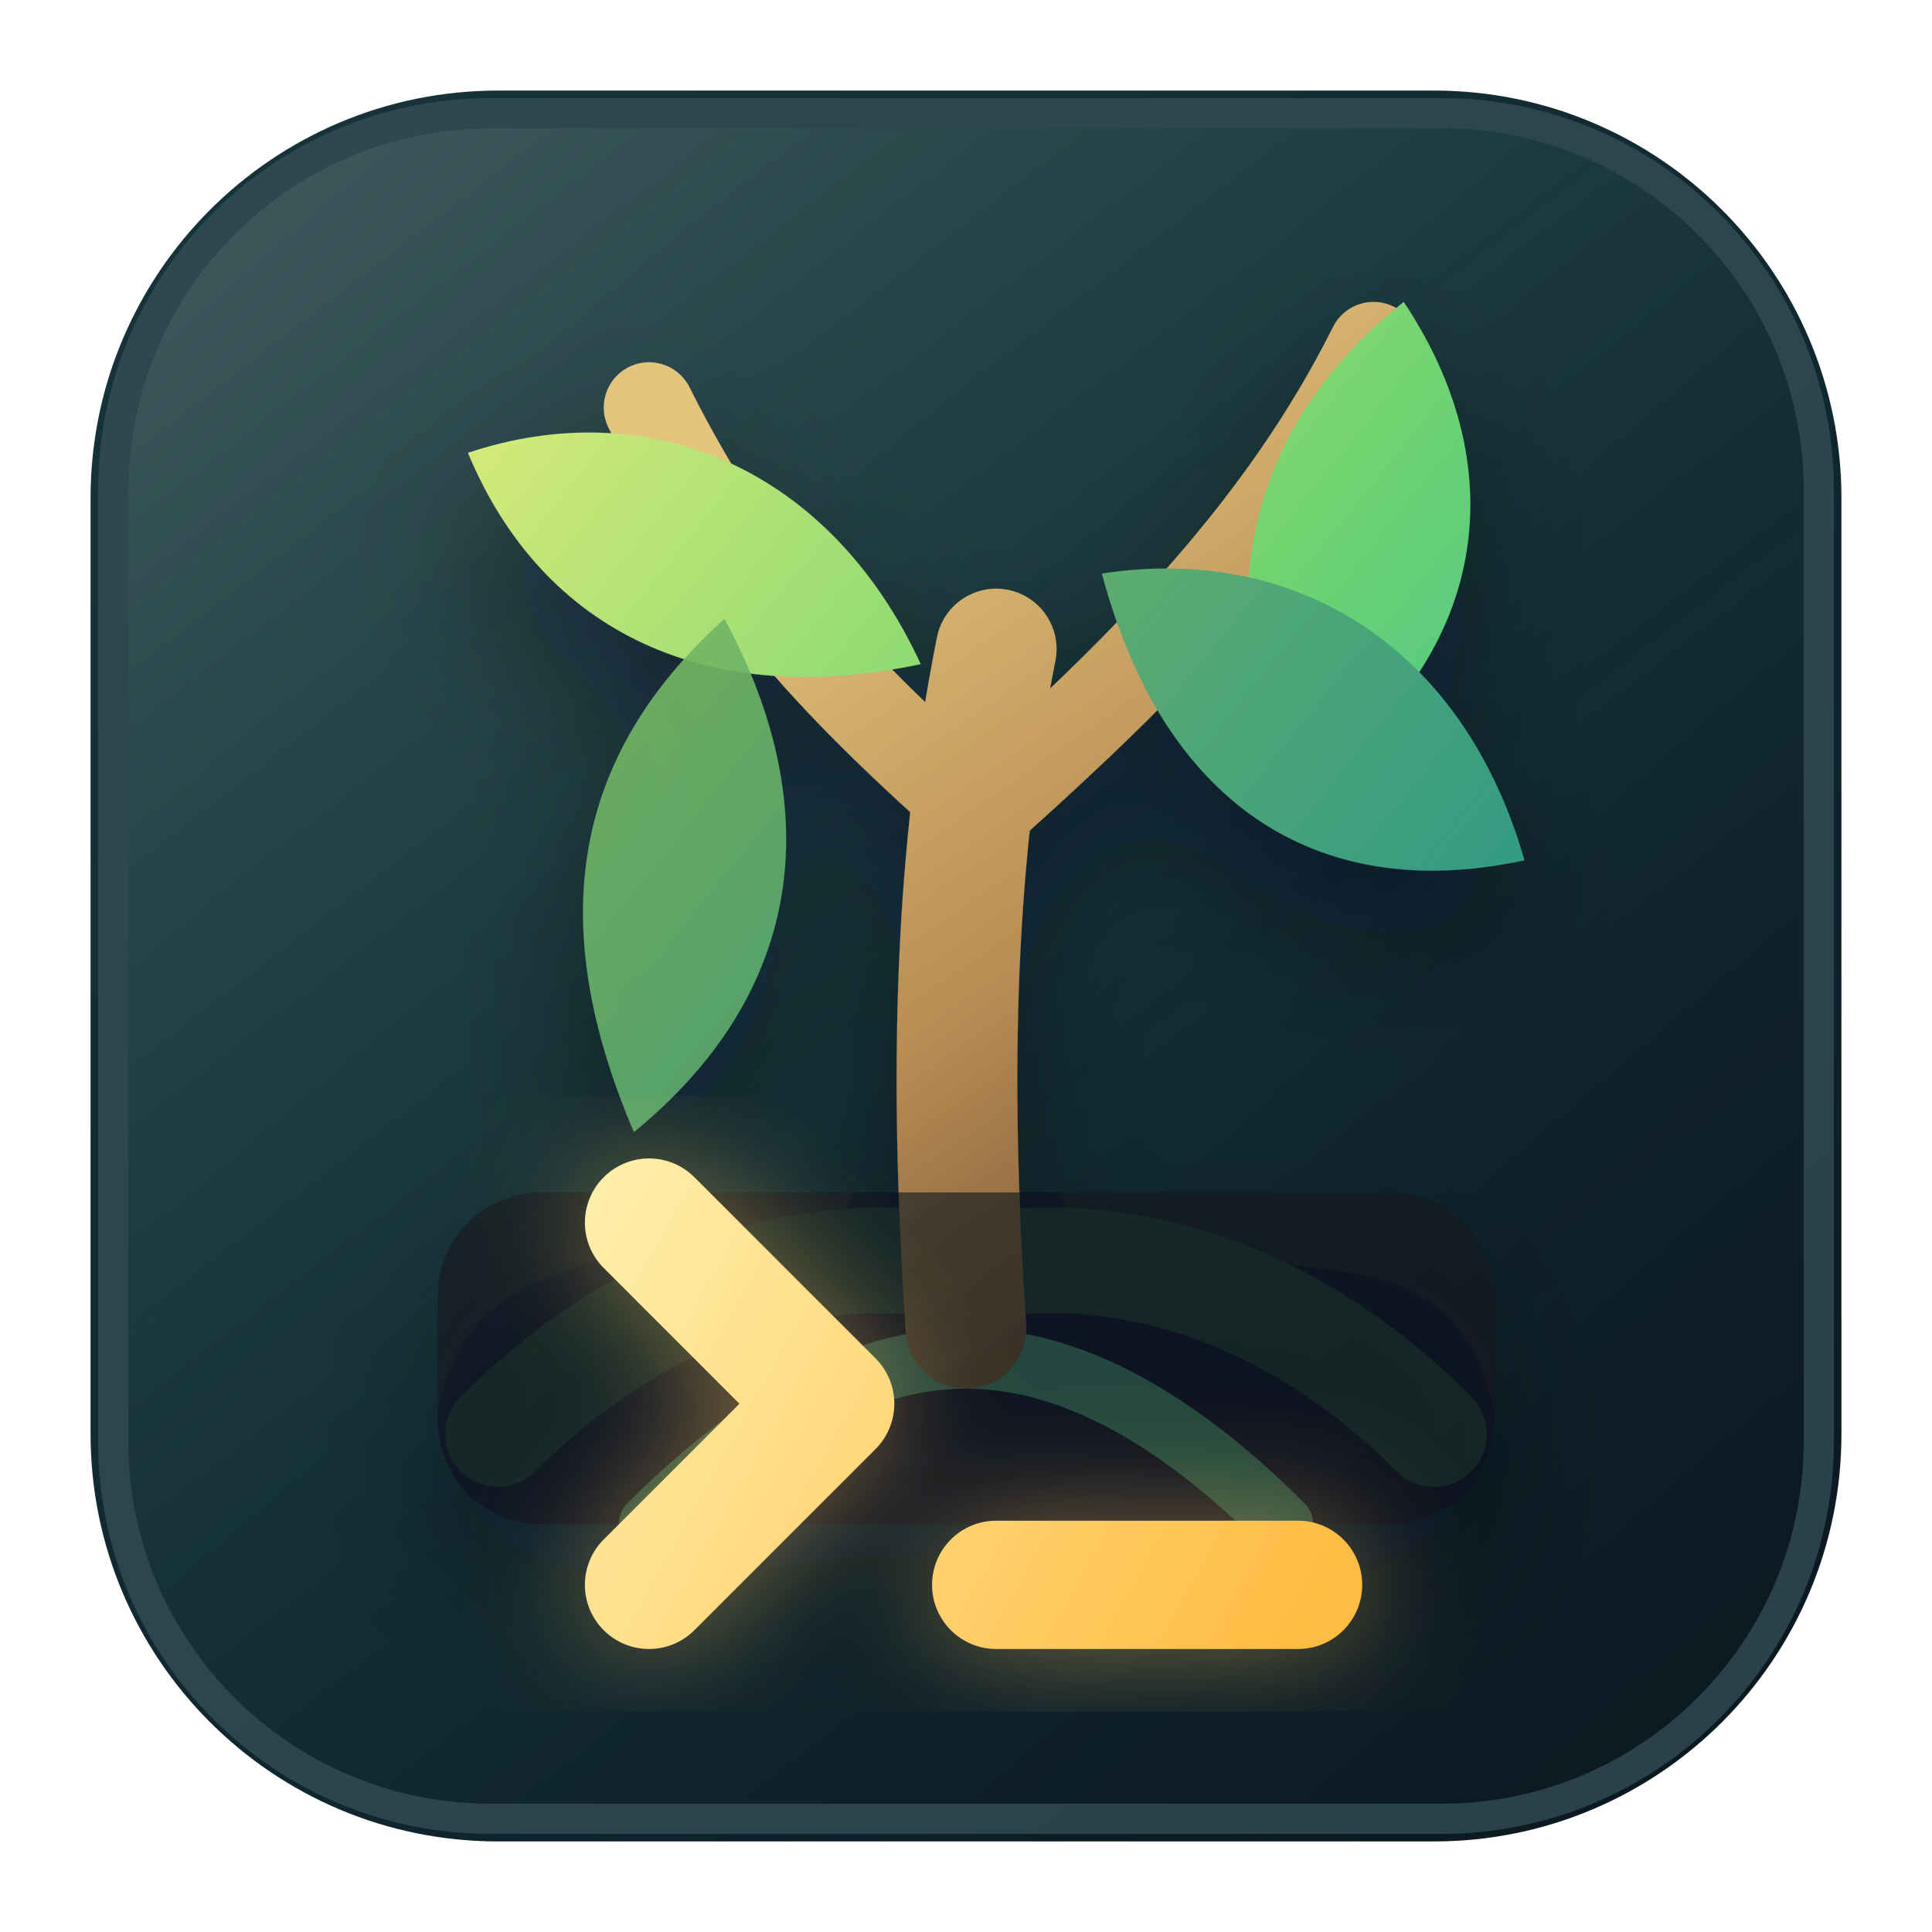
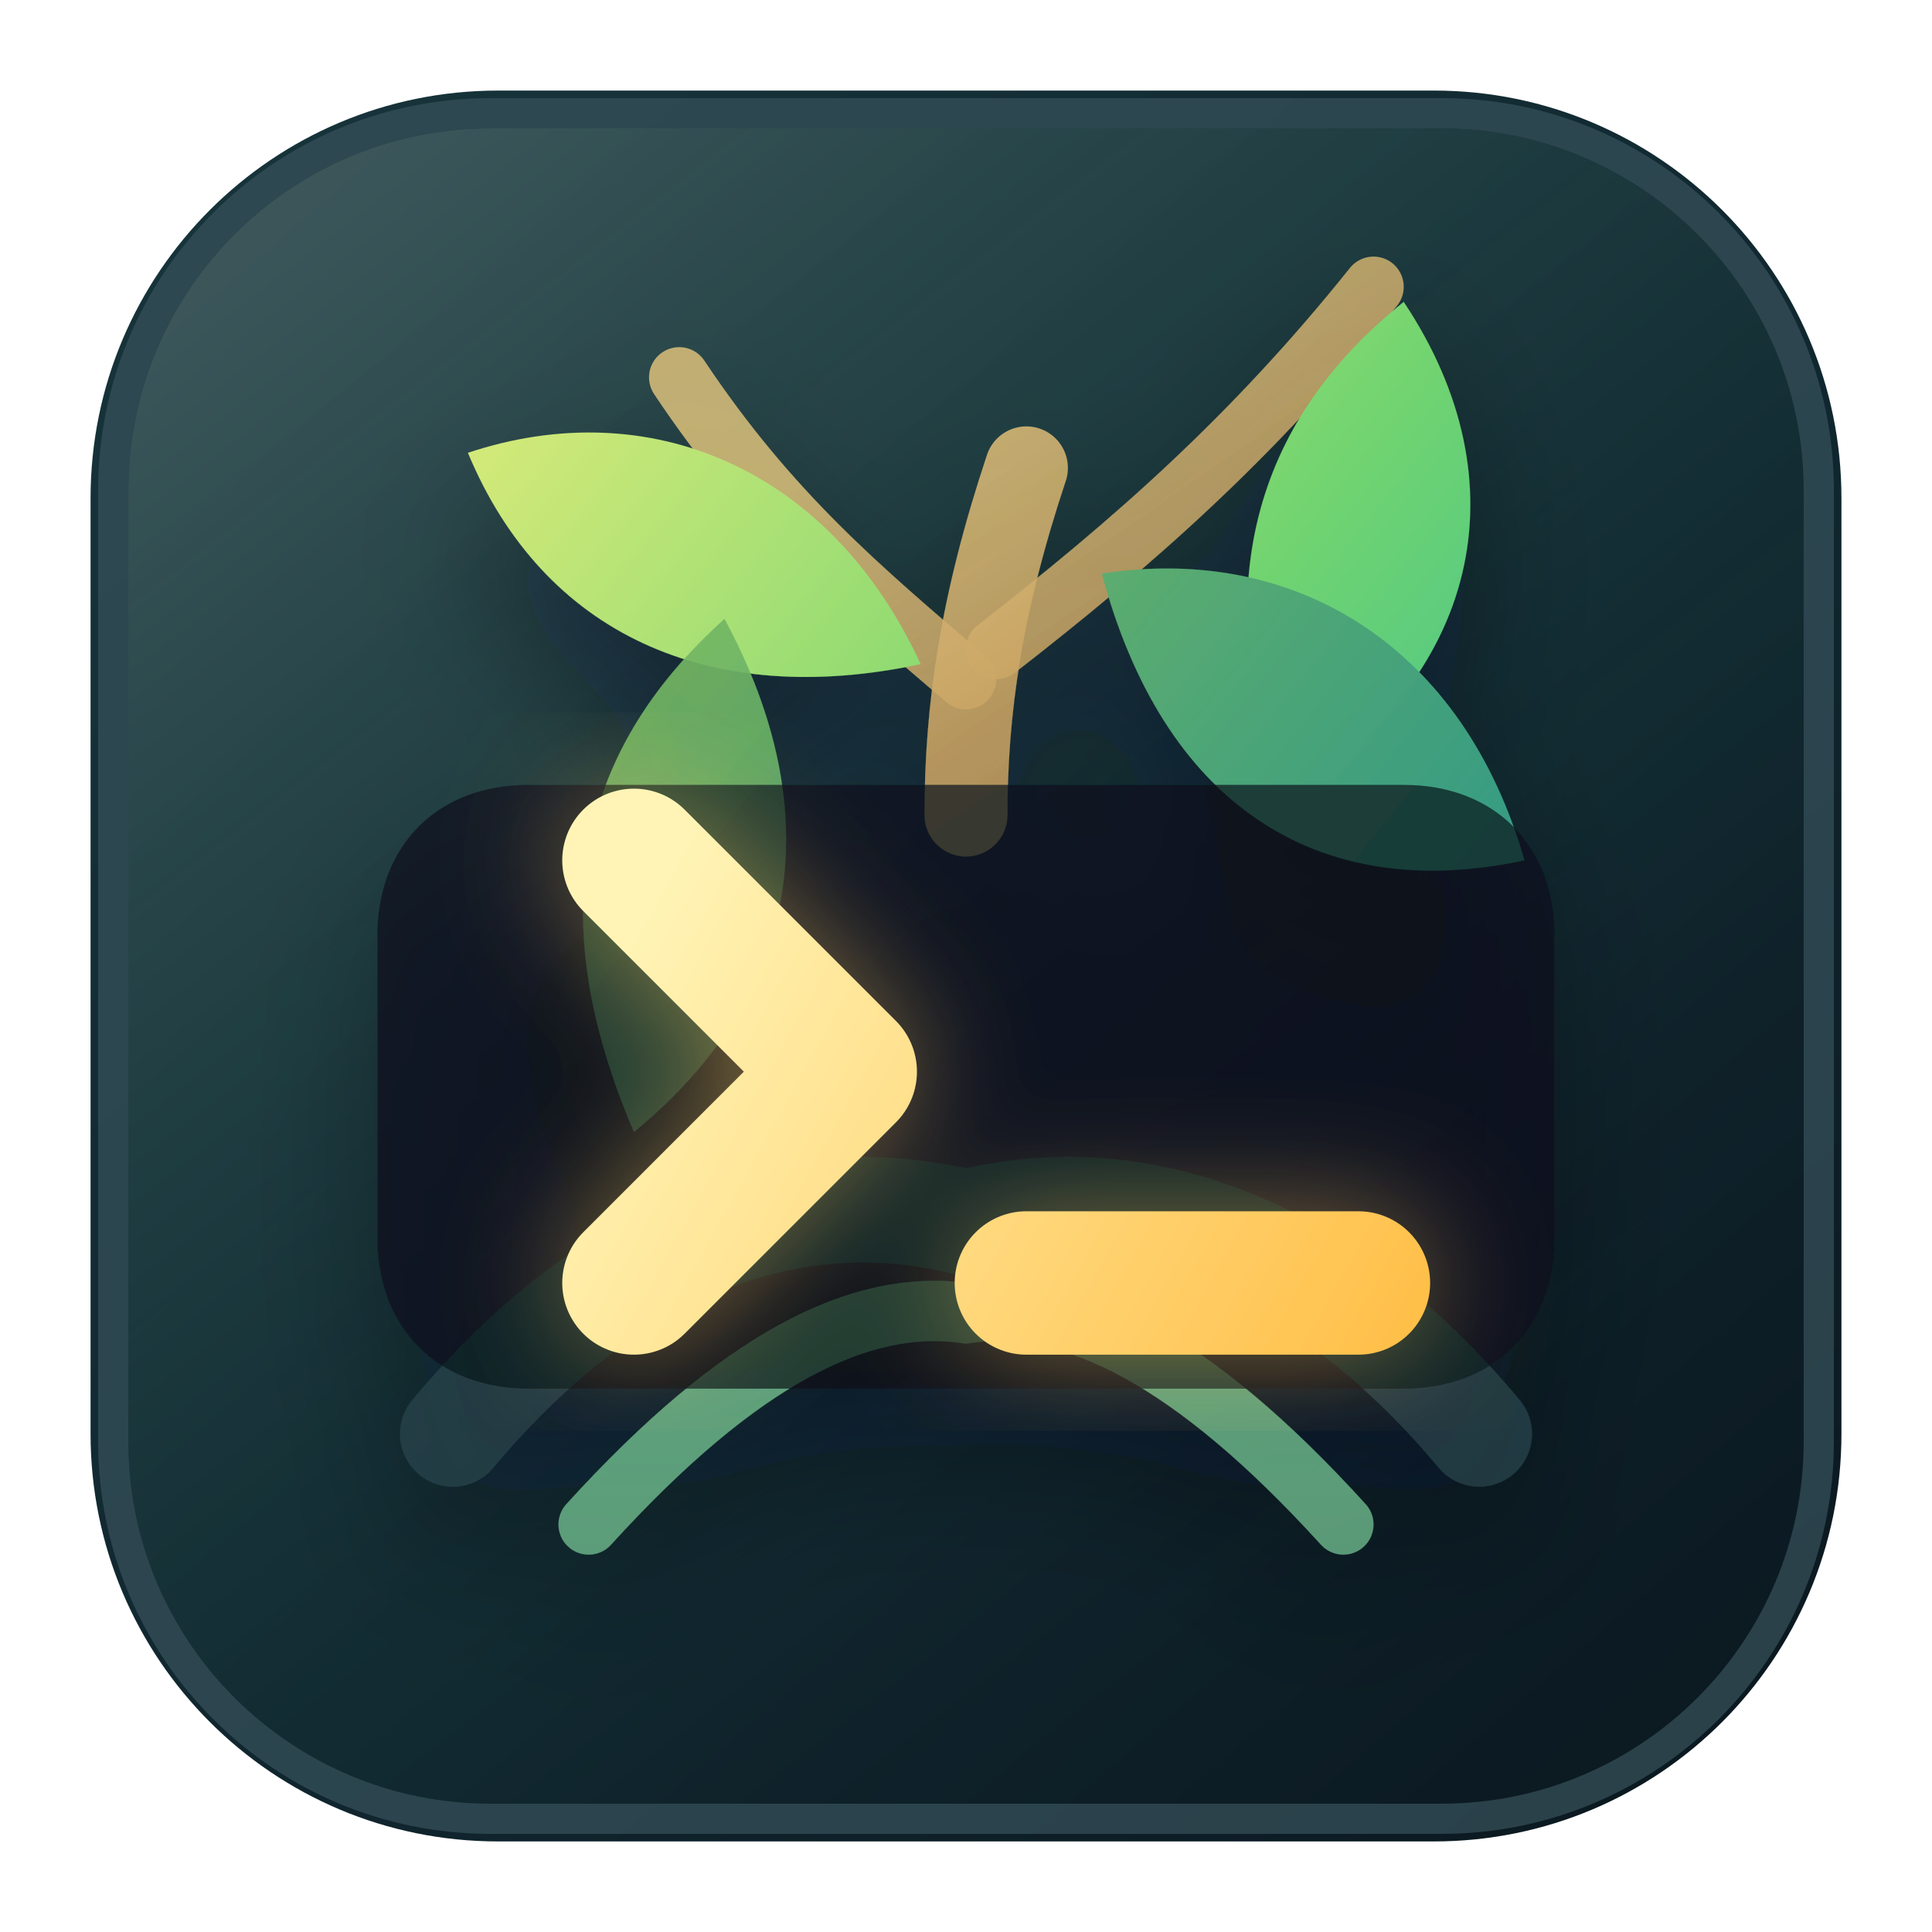
<svg xmlns="http://www.w3.org/2000/svg" width="128" height="128" viewBox="0 0 128 128">
  <defs>
    <linearGradient id="tile-bg" x1="16" y1="10" x2="112" y2="122" gradientUnits="userSpaceOnUse">
      <stop offset="0" stop-color="#17333A" />
      <stop offset="0.58" stop-color="#10262F" />
      <stop offset="1" stop-color="#0B1820" />
    </linearGradient>
    <linearGradient id="tile-sheen" x1="24" y1="12" x2="98" y2="108" gradientUnits="userSpaceOnUse">
      <stop offset="0" stop-color="#DFF7EA" stop-opacity="0.18" />
      <stop offset="0.55" stop-color="#62CDA3" stop-opacity="0.05" />
      <stop offset="1" stop-color="#000000" stop-opacity="0" />
    </linearGradient>
    <linearGradient id="leaf" x1="30" y1="30" x2="102" y2="88" gradientUnits="userSpaceOnUse">
      <stop offset="0" stop-color="#D5EA79" />
      <stop offset="0.5" stop-color="#72D46F" />
      <stop offset="1" stop-color="#22B8A4" />
    </linearGradient>
    <linearGradient id="leaf-deep" x1="40" y1="38" x2="106" y2="91" gradientUnits="userSpaceOnUse">
      <stop offset="0" stop-color="#7BB95F" />
      <stop offset="1" stop-color="#168E93" />
    </linearGradient>
    <linearGradient id="stem" x1="47" y1="36" x2="83" y2="88" gradientUnits="userSpaceOnUse">
      <stop offset="0" stop-color="#E2C47C" />
      <stop offset="0.55" stop-color="#B98D54" />
      <stop offset="1" stop-color="#6C4E31" />
    </linearGradient>
    <linearGradient id="prompt" x1="37" y1="70" x2="91" y2="100" gradientUnits="userSpaceOnUse">
      <stop offset="0" stop-color="#FFF4B6" />
      <stop offset="1" stop-color="#FFBC42" />
    </linearGradient>
    <filter id="shadow" x="-24%" y="-24%" width="148%" height="152%">
      <feDropShadow dx="0" dy="5" stdDeviation="4.5" flood-color="#031017" flood-opacity="0.38" />
    </filter>
    <filter id="prompt-glow" x="-35%" y="-35%" width="170%" height="170%">
      <feDropShadow dx="0" dy="0" stdDeviation="4" flood-color="#FFC85F" flood-opacity="0.45" />
    </filter>
  </defs>
  <rect x="6" y="6" width="116" height="116" rx="27" fill="url(#tile-bg)" />
  <rect x="8.5" y="8.5" width="111" height="111" rx="24" fill="url(#tile-sheen)" />
  <rect x="7.5" y="7.5" width="113" height="113" rx="25" fill="none" stroke="#36515A" stroke-opacity="0.72" stroke-width="2" />
  <g filter="url(#shadow)">
-     <path d="M33 95C42 86 53 82 64 84C75 82 86 86 95 95" fill="none" stroke="#28424B" stroke-width="7" stroke-linecap="round" opacity="0.74" />
-     <path d="M43 101C51 93 58 90 64 90C70 90 77 93 85 101" fill="none" stroke="#79C996" stroke-width="4" stroke-linecap="round" opacity="0.7" />
-     <path d="M64 88C63 73 63 58 66 43" fill="none" stroke="url(#stem)" stroke-width="8" stroke-linecap="round" />
-     <path d="M65 54C56 46 49 39 43 27" fill="none" stroke="url(#stem)" stroke-width="6" stroke-linecap="round" />
-     <path d="M66 53C76 44 85 35 91 23" fill="none" stroke="url(#stem)" stroke-width="6" stroke-linecap="round" />
+     <path d="M30 95C40 83 52 78 64 81C76 78 88 83 98 95" fill="none" stroke="#28424B" stroke-width="7" stroke-linecap="round" opacity="0.74" />
+     <path d="M39 101C49 90 57 86 64 87C71 86 79 90 89 101" fill="none" stroke="#79C996" stroke-width="4" stroke-linecap="round" opacity="0.7" />
+     <path d="M64 54C64 47 65 40 68 31" fill="none" stroke="url(#stem)" stroke-width="5.5" stroke-linecap="round" opacity="0.86" />
+     <path d="M64 45C57 39 51 34 45 25" fill="none" stroke="url(#stem)" stroke-width="4" stroke-linecap="round" opacity="0.82" />
+     <path d="M66 43C75 36 83 29 91 19" fill="none" stroke="url(#stem)" stroke-width="4" stroke-linecap="round" opacity="0.82" />
    <path d="M31 30C43 26 55 31 61 44C47 47 36 42 31 30Z" fill="url(#leaf)" />
    <path d="M93 20C101 32 98 45 85 53C80 39 83 28 93 20Z" fill="url(#leaf)" />
    <path d="M73 38C86 36 97 43 101 57C87 60 77 53 73 38Z" fill="url(#leaf-deep)" />
    <path d="M48 41C55 54 53 66 42 75C36 61 38 50 48 41Z" fill="url(#leaf-deep)" opacity="0.9" />
-     <path d="M36 79H92C96 79 99 82 99 86V94C99 98 96 101 92 101H36C32 101 29 98 29 94V86C29 82 32 79 36 79Z" fill="#0B161D" opacity="0.62" />
+     <path d="M35 52H93C99 52 103 56 103 62V82C103 88 99 92 93 92H35C29 92 25 88 25 82V62C25 56 29 52 35 52Z" fill="#0B161D" opacity="0.72" />
  </g>
  <g filter="url(#prompt-glow)">
-     <path d="M43 81L55 93L43 105" fill="none" stroke="url(#prompt)" stroke-width="8.5" stroke-linecap="round" stroke-linejoin="round" />
-     <path d="M66 105H86" stroke="url(#prompt)" stroke-width="8.5" stroke-linecap="round" />
+     <path d="M42 57L56 71L42 85" fill="none" stroke="url(#prompt)" stroke-width="9.5" stroke-linecap="round" stroke-linejoin="round" />
+     <path d="M68 85H90" stroke="url(#prompt)" stroke-width="9.5" stroke-linecap="round" />
  </g>
</svg>
